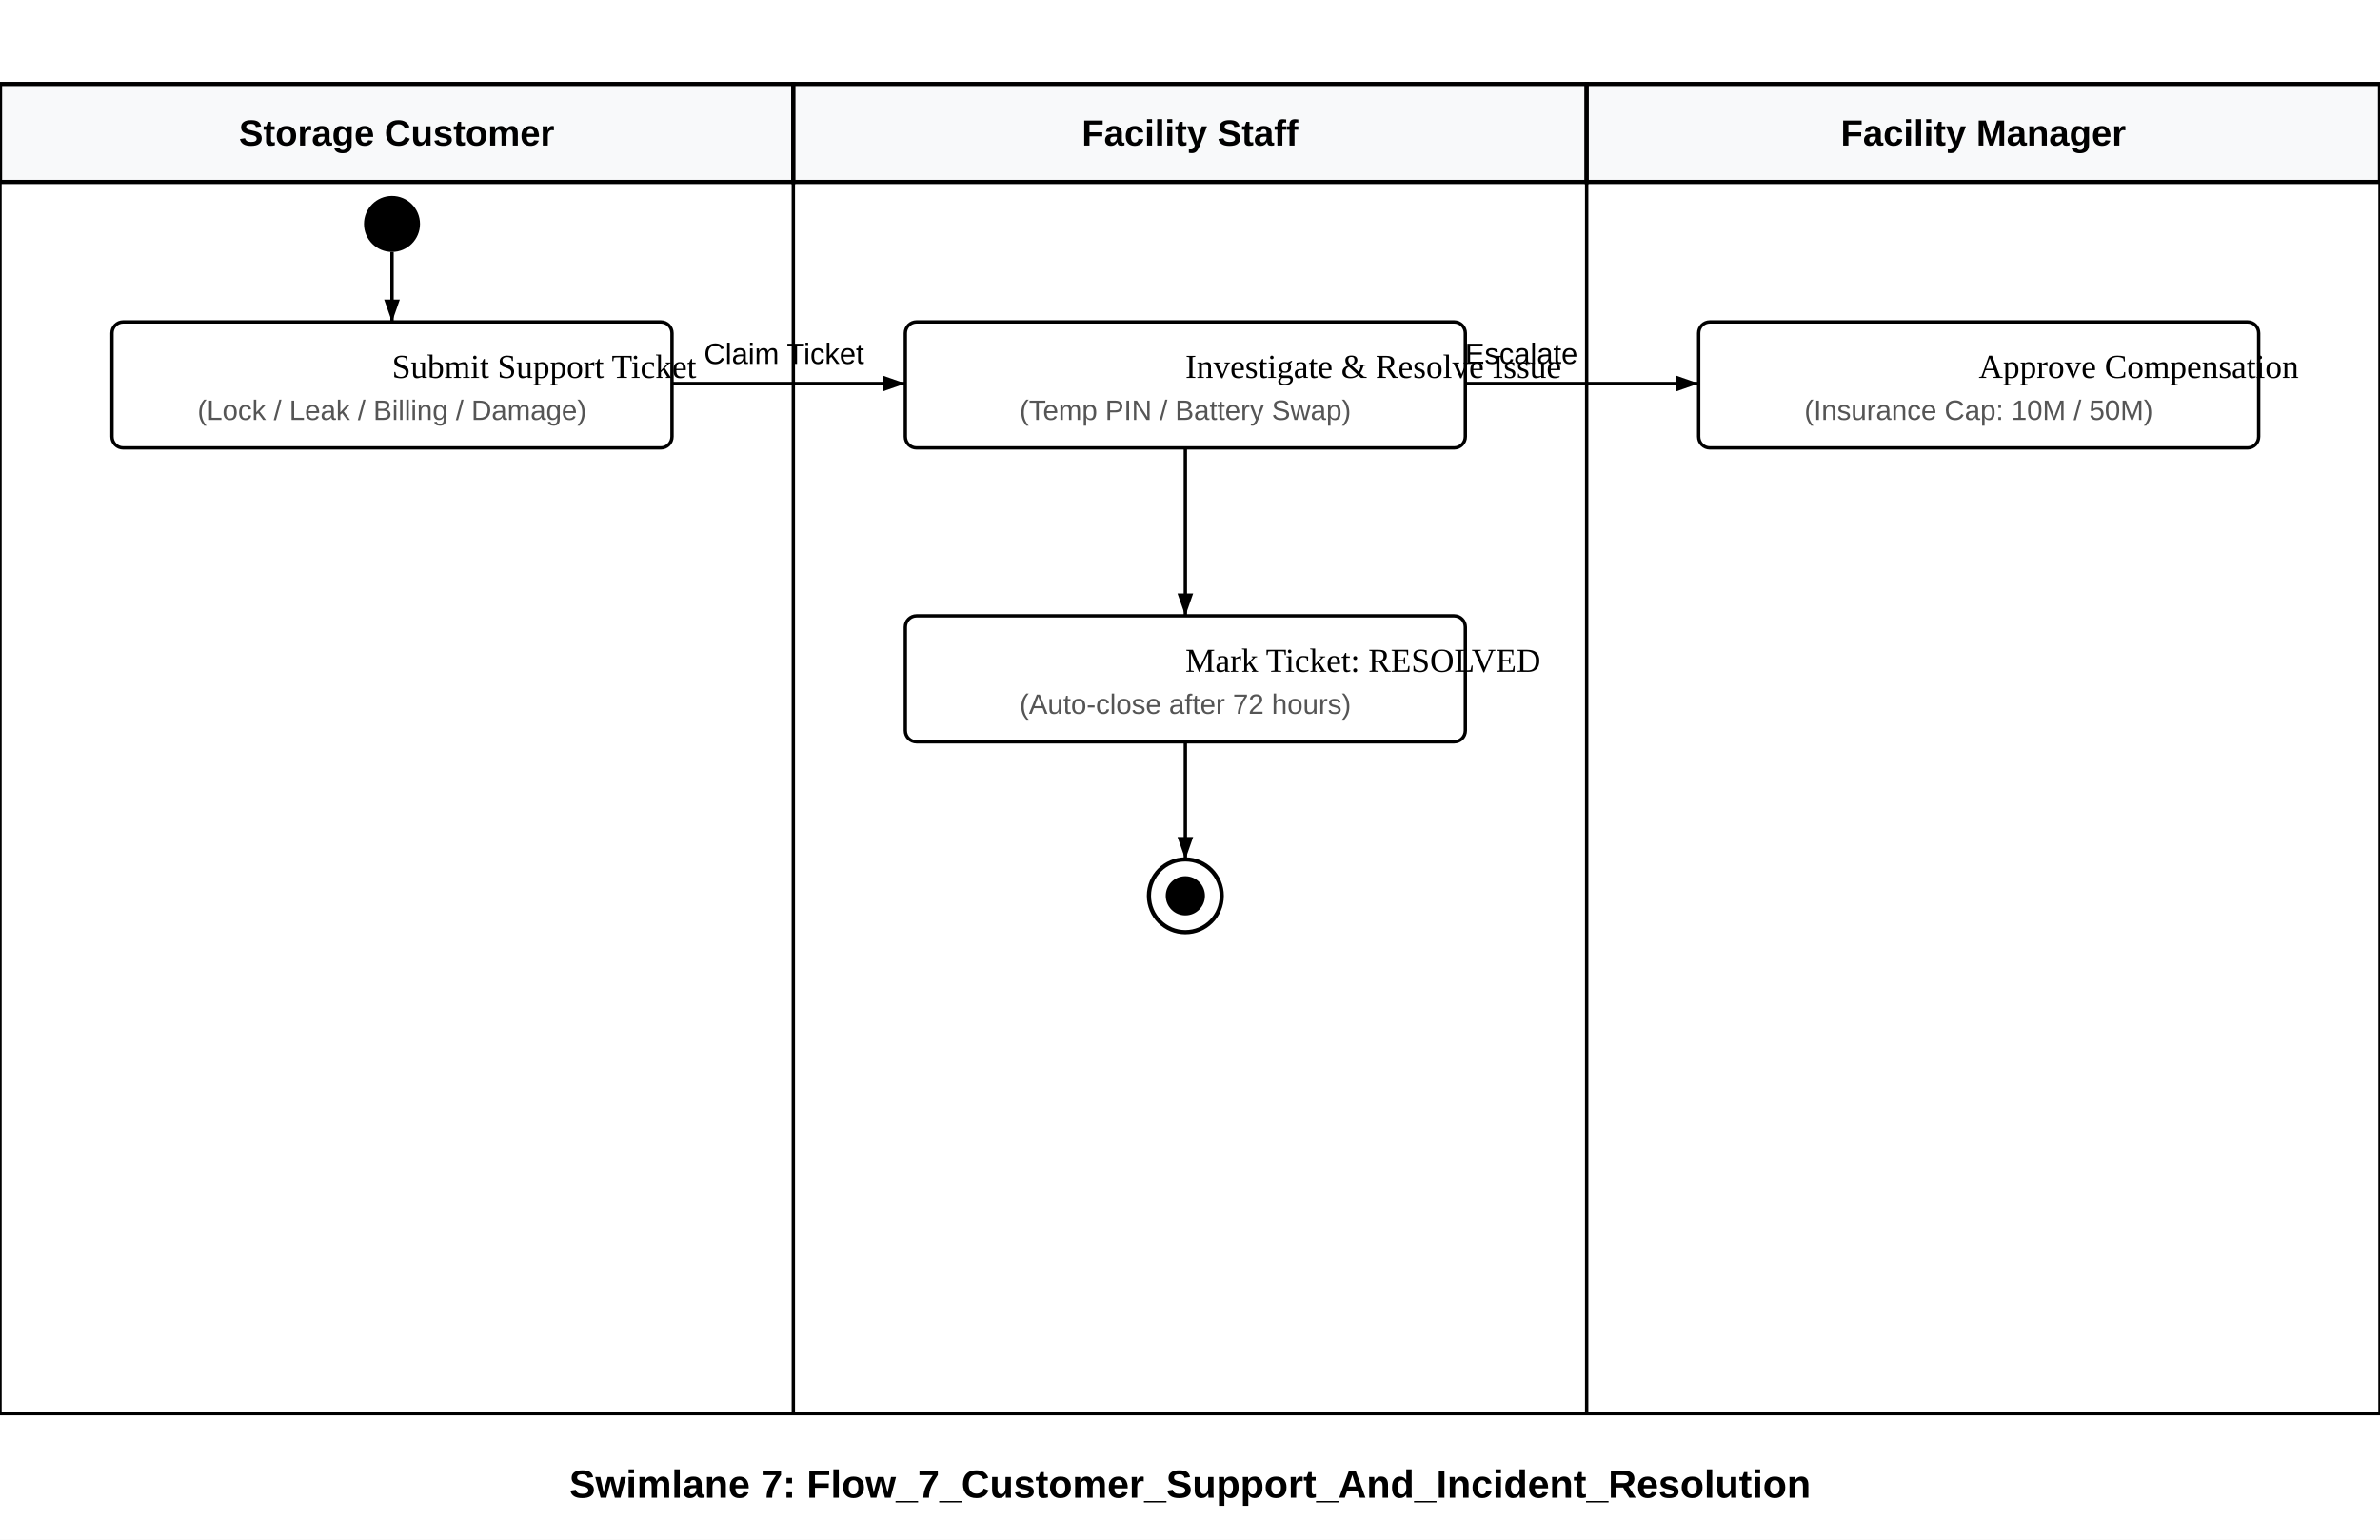
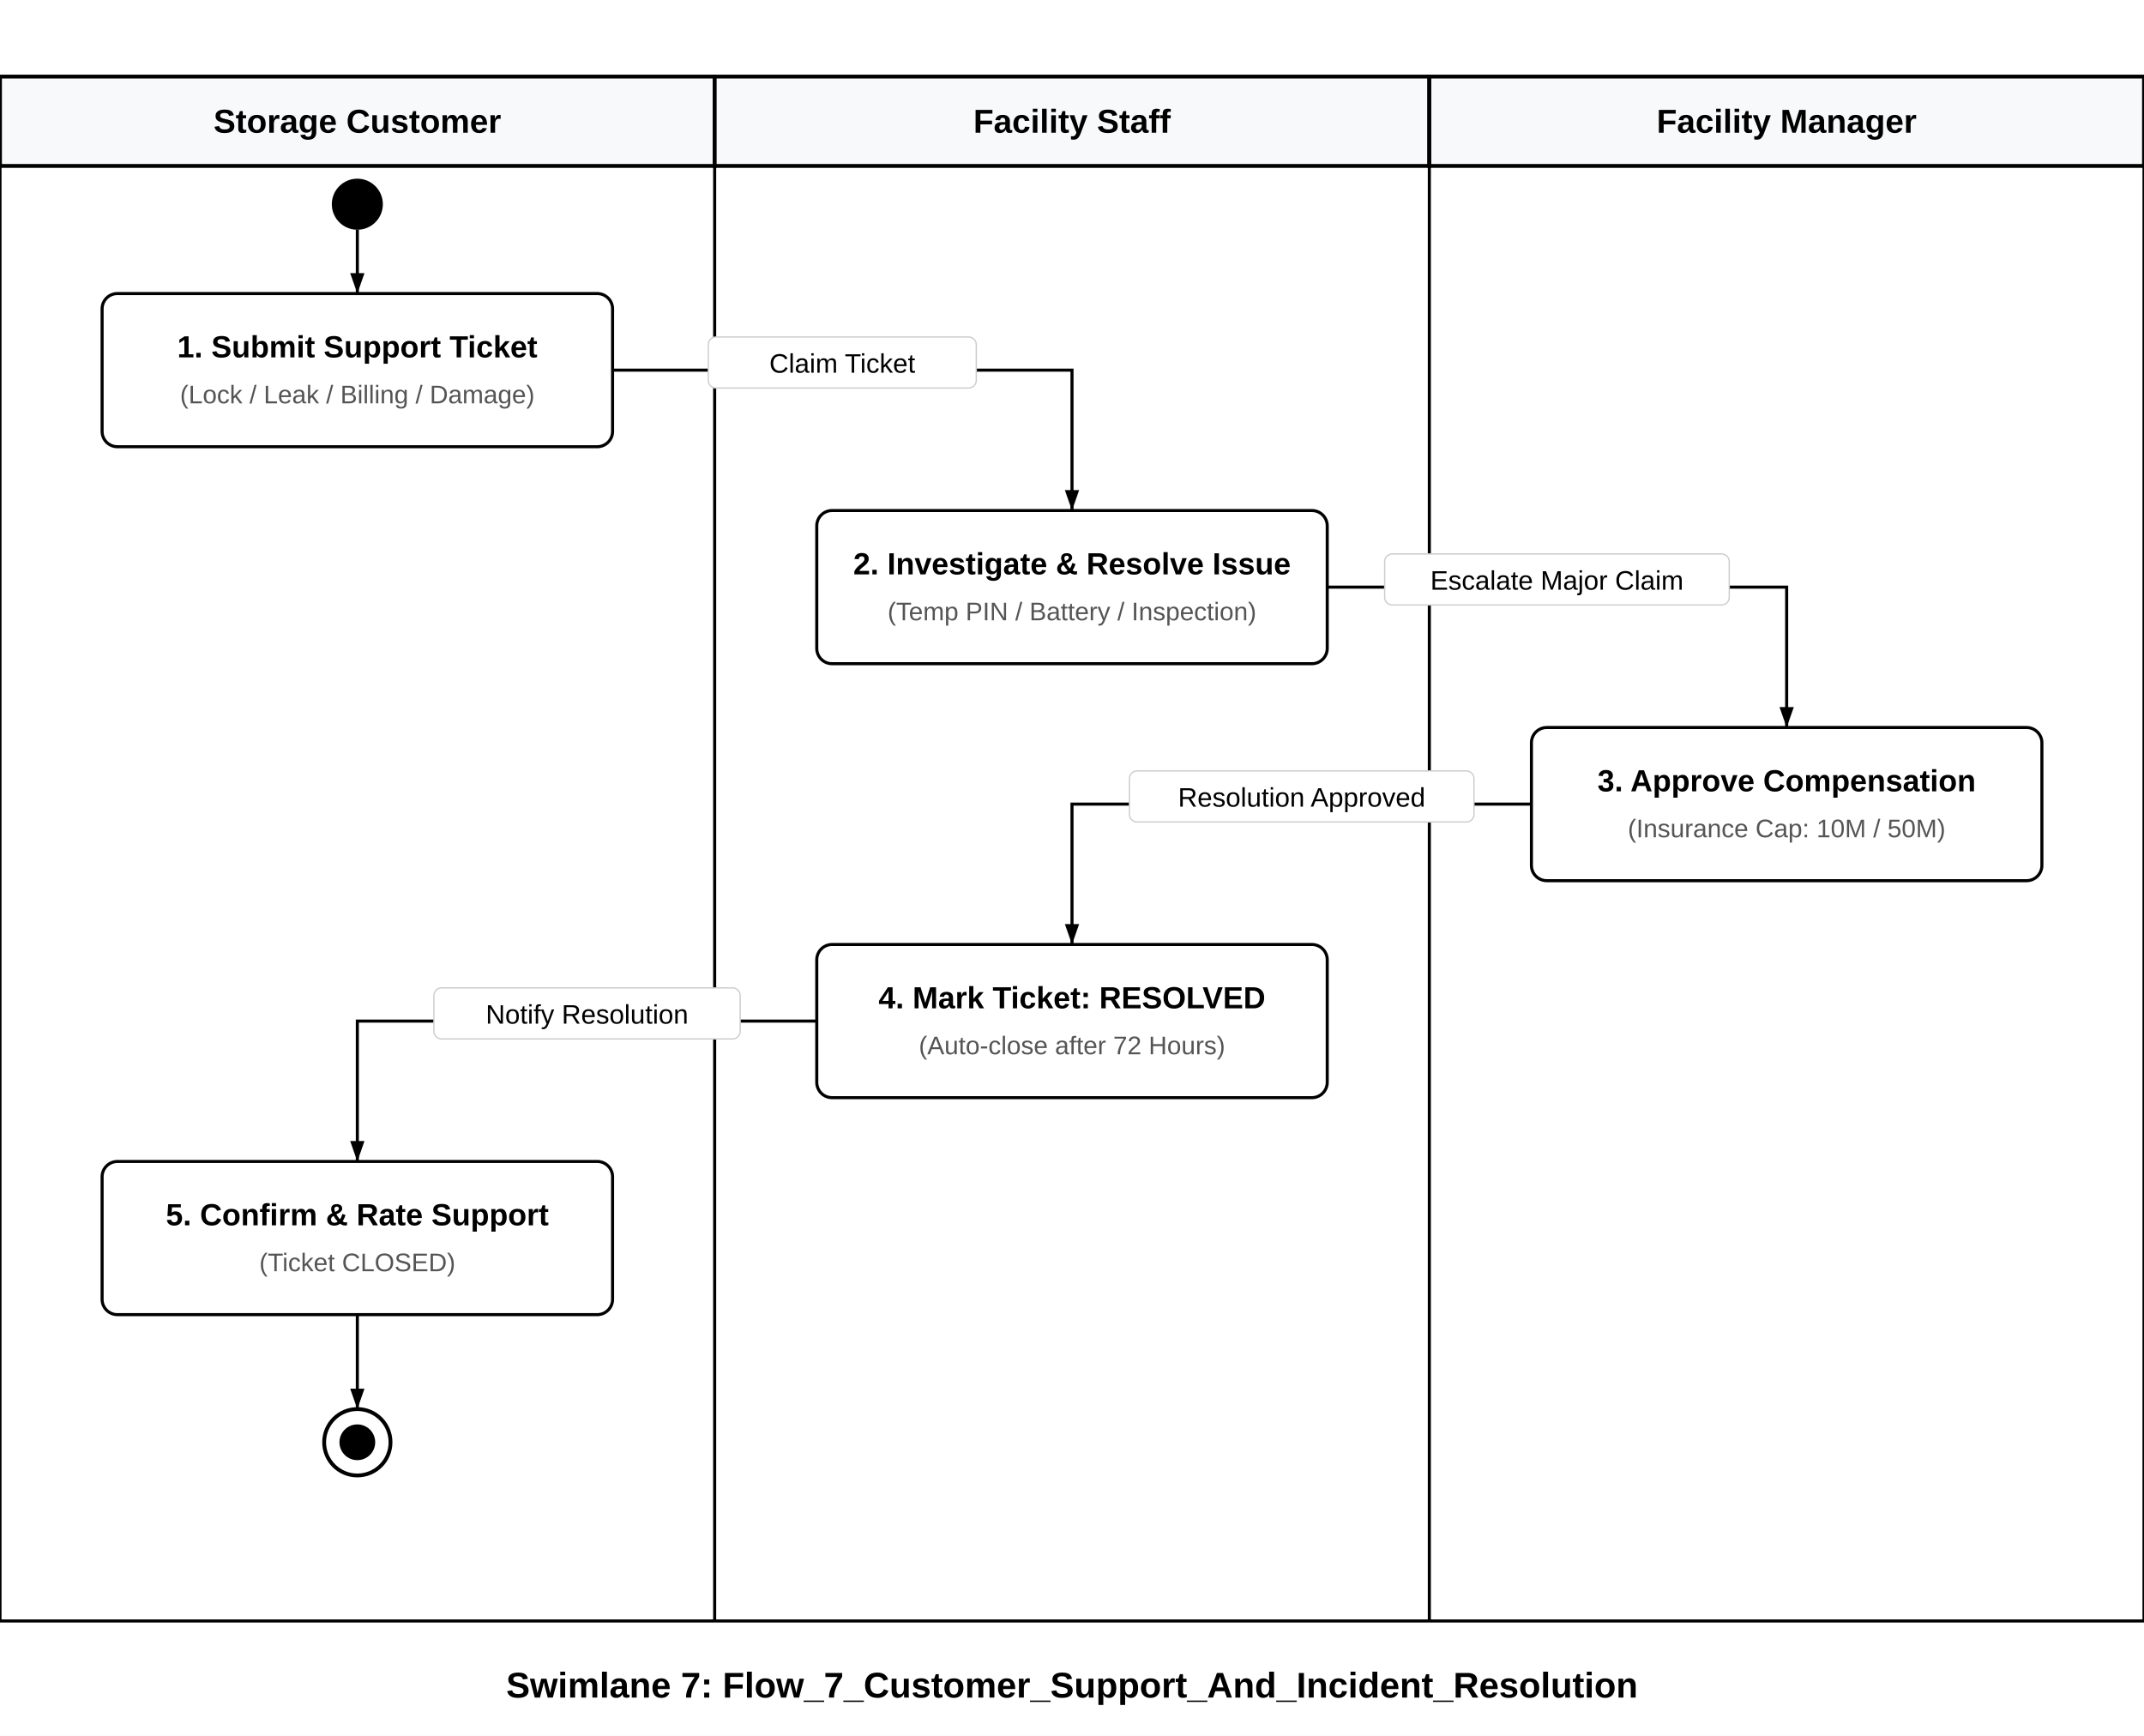
- <svg xmlns="http://www.w3.org/2000/svg" viewBox="0 0 850 550" width="850" height="550">
+ <svg xmlns="http://www.w3.org/2000/svg" viewBox="0 0 840 680" width="840" height="680">
  <style>
    .lane-title { font-family: Arial, sans-serif; font-size: 13px; font-weight: bold; text-anchor: middle; fill: #000000; }
    .act-title { font-family: Arial, sans-serif; font-size: 12px; font-weight: bold; text-anchor: middle; fill: #000000; }
    .act-desc { font-family: Arial, sans-serif; font-size: 10px; text-anchor: middle; fill: #555555; }
    .edge-label { font-family: Arial, sans-serif; font-size: 10.5px; fill: #000000; text-anchor: middle; }
    .caption { font-family: Arial, sans-serif; font-size: 14px; font-weight: bold; text-anchor: middle; fill: #000000; }
  </style>
  <defs>
    <marker id="arrow" viewBox="0 0 10 10" refX="10" refY="5" markerWidth="8" markerHeight="8" orient="auto" markerUnits="userSpaceOnUse">
      <path d="M 0 1.5 L 10 5 L 0 8.5 z" fill="#000000" />
    </marker>
  </defs>
-   <rect width="850" height="550" fill="#ffffff" />
-   <rect x="0" y="30" width="283.333" height="35" stroke="#000000" stroke-width="1.5" fill="#f8f9fa" />
-   <text x="141.667" y="52" class="lane-title">Storage Customer</text>
-   <rect x="283.333" y="30" width="283.333" height="35" stroke="#000000" stroke-width="1.5" fill="#f8f9fa" />
-   <text x="425" y="52" class="lane-title">Facility Staff</text>
-   <rect x="566.667" y="30" width="283.333" height="35" stroke="#000000" stroke-width="1.5" fill="#f8f9fa" />
-   <text x="708.333" y="52" class="lane-title">Facility Manager</text>
-   <line x1="0" y1="30" x2="0" y2="505" stroke="#000000" stroke-width="1.2" />
-   <line x1="283.333" y1="30" x2="283.333" y2="505" stroke="#000000" stroke-width="1.2" />
-   <line x1="566.667" y1="30" x2="566.667" y2="505" stroke="#000000" stroke-width="1.2" />
-   <line x1="850" y1="30" x2="850" y2="505" stroke="#000000" stroke-width="1.2" />
-   <line x1="0" y1="505" x2="850" y2="505" stroke="#000000" stroke-width="1.2" />
+   <rect width="840" height="680" fill="#ffffff" />
+   <rect x="0" y="30" width="280" height="35" stroke="#000000" stroke-width="1.5" fill="#f8f9fa" />
+   <text x="140" y="52" class="lane-title">Storage Customer</text>
+   <rect x="280" y="30" width="280" height="35" stroke="#000000" stroke-width="1.5" fill="#f8f9fa" />
+   <text x="420" y="52" class="lane-title">Facility Staff</text>
+   <rect x="560" y="30" width="280" height="35" stroke="#000000" stroke-width="1.5" fill="#f8f9fa" />
+   <text x="700" y="52" class="lane-title">Facility Manager</text>
+   <line x1="0" y1="30" x2="0" y2="635" stroke="#000000" stroke-width="1.2" />
+   <line x1="280" y1="30" x2="280" y2="635" stroke="#000000" stroke-width="1.2" />
+   <line x1="560" y1="30" x2="560" y2="635" stroke="#000000" stroke-width="1.2" />
+   <line x1="840" y1="30" x2="840" y2="635" stroke="#000000" stroke-width="1.2" />
+   <line x1="0" y1="635" x2="840" y2="635" stroke="#000000" stroke-width="1.2" />
  <circle cx="140" cy="80" r="10" fill="#000000" />
  <path d="M 140 90 L 140 115" stroke="#000000" stroke-width="1.2" fill="none" marker-end="url(#arrow)" />
-   <rect x="40" y="115" width="200" height="45" rx="4" ry="4" stroke="#000000" stroke-width="1.2" fill="#ffffff" />
-   <text x="140" y="135" class="act-text">Submit Support Ticket</text>
-   <text x="140" y="150" class="act-desc">(Lock / Leak / Billing / Damage)</text>
-   <path d="M 240 137 L 323.333 137" stroke="#000000" stroke-width="1.2" fill="none" marker-end="url(#arrow)" />
-   <text x="280" y="130" class="edge-label">Claim Ticket</text>
-   <rect x="323.333" y="115" width="200" height="45" rx="4" ry="4" stroke="#000000" stroke-width="1.2" fill="#ffffff" />
-   <text x="423.333" y="135" class="act-text">Investigate &amp; Resolve Issue</text>
-   <text x="423.333" y="150" class="act-desc">(Temp PIN / Battery Swap)</text>
-   <path d="M 523.333 137 L 606.667 137" stroke="#000000" stroke-width="1.2" fill="none" marker-end="url(#arrow)" />
-   <text x="543.333" y="130" class="edge-label">Escalate</text>
-   <rect x="606.667" y="115" width="200" height="45" rx="4" ry="4" stroke="#000000" stroke-width="1.2" fill="#ffffff" />
-   <text x="706.667" y="135" class="act-text">Approve Compensation</text>
-   <text x="706.667" y="150" class="act-desc">(Insurance Cap: 10M / 50M)</text>
-   <path d="M 423.333 160 L 423.333 220" stroke="#000000" stroke-width="1.2" fill="none" marker-end="url(#arrow)" />
-   <rect x="323.333" y="220" width="200" height="45" rx="4" ry="4" stroke="#000000" stroke-width="1.2" fill="#ffffff" />
-   <text x="423.333" y="240" class="act-text">Mark Ticket: RESOLVED</text>
-   <text x="423.333" y="255" class="act-desc">(Auto-close after 72 hours)</text>
-   <circle cx="423.333" cy="320" r="13" stroke="#000000" stroke-width="1.5" fill="#ffffff" />
-   <circle cx="423.333" cy="320" r="7" fill="#000000" />
-   <path d="M 423.333 265 L 423.333 307" stroke="#000000" stroke-width="1.2" fill="none" marker-end="url(#arrow)" />
-   <text x="425" y="535" class="caption">Swimlane 7: Flow_7_Customer_Support_And_Incident_Resolution</text>
+   <rect x="40" y="115" width="200" height="60" rx="6" ry="6" stroke="#000000" stroke-width="1.2" fill="#ffffff" />
+   <text x="140" y="140" class="act-title">1. Submit Support Ticket</text>
+   <text x="140" y="158" class="act-desc">(Lock / Leak / Billing / Damage)</text>
+   <path d="M 240 145 L 420 145 L 420 200" stroke="#000000" stroke-width="1.2" fill="none" marker-end="url(#arrow)" />
+   <rect x="277.5" y="132" width="105" height="20" fill="#ffffff" stroke="#cccccc" stroke-width="0.5" rx="3" ry="3" />
+   <text x="330" y="146" class="edge-label">Claim Ticket</text>
+   <rect x="320" y="200" width="200" height="60" rx="6" ry="6" stroke="#000000" stroke-width="1.2" fill="#ffffff" />
+   <text x="420" y="225" class="act-title">2. Investigate &amp; Resolve Issue</text>
+   <text x="420" y="243" class="act-desc">(Temp PIN / Battery / Inspection)</text>
+   <path d="M 520 230 L 700 230 L 700 285" stroke="#000000" stroke-width="1.2" fill="none" marker-end="url(#arrow)" />
+   <rect x="542.5" y="217" width="135" height="20" fill="#ffffff" stroke="#cccccc" stroke-width="0.5" rx="3" ry="3" />
+   <text x="610" y="231" class="edge-label">Escalate Major Claim</text>
+   <rect x="600" y="285" width="200" height="60" rx="6" ry="6" stroke="#000000" stroke-width="1.2" fill="#ffffff" />
+   <text x="700" y="310" class="act-title">3. Approve Compensation</text>
+   <text x="700" y="328" class="act-desc">(Insurance Cap: 10M / 50M)</text>
+   <path d="M 600 315 L 420 315 L 420 370" stroke="#000000" stroke-width="1.2" fill="none" marker-end="url(#arrow)" />
+   <rect x="442.5" y="302" width="135" height="20" fill="#ffffff" stroke="#cccccc" stroke-width="0.5" rx="3" ry="3" />
+   <text x="510" y="316" class="edge-label">Resolution Approved</text>
+   <rect x="320" y="370" width="200" height="60" rx="6" ry="6" stroke="#000000" stroke-width="1.2" fill="#ffffff" />
+   <text x="420" y="395" class="act-title">4. Mark Ticket: RESOLVED</text>
+   <text x="420" y="413" class="act-desc">(Auto-close after 72 Hours)</text>
+   <path d="M 320 400 L 140 400 L 140 455" stroke="#000000" stroke-width="1.2" fill="none" marker-end="url(#arrow)" />
+   <rect x="170" y="387" width="120" height="20" fill="#ffffff" stroke="#cccccc" stroke-width="0.5" rx="3" ry="3" />
+   <text x="230" y="401" class="edge-label">Notify Resolution</text>
+   <rect x="40" y="455" width="200" height="60" rx="6" ry="6" stroke="#000000" stroke-width="1.2" fill="#ffffff" />
+   <text x="140" y="480" class="act-title">5. Confirm &amp; Rate Support</text>
+   <text x="140" y="498" class="act-desc">(Ticket CLOSED)</text>
+   <circle cx="140" cy="565" r="13" stroke="#000000" stroke-width="1.5" fill="#ffffff" />
+   <circle cx="140" cy="565" r="7" fill="#000000" />
+   <path d="M 140 515 L 140 552" stroke="#000000" stroke-width="1.2" fill="none" marker-end="url(#arrow)" />
+   <text x="420" y="665" class="caption">Swimlane 7: Flow_7_Customer_Support_And_Incident_Resolution</text>
</svg>
